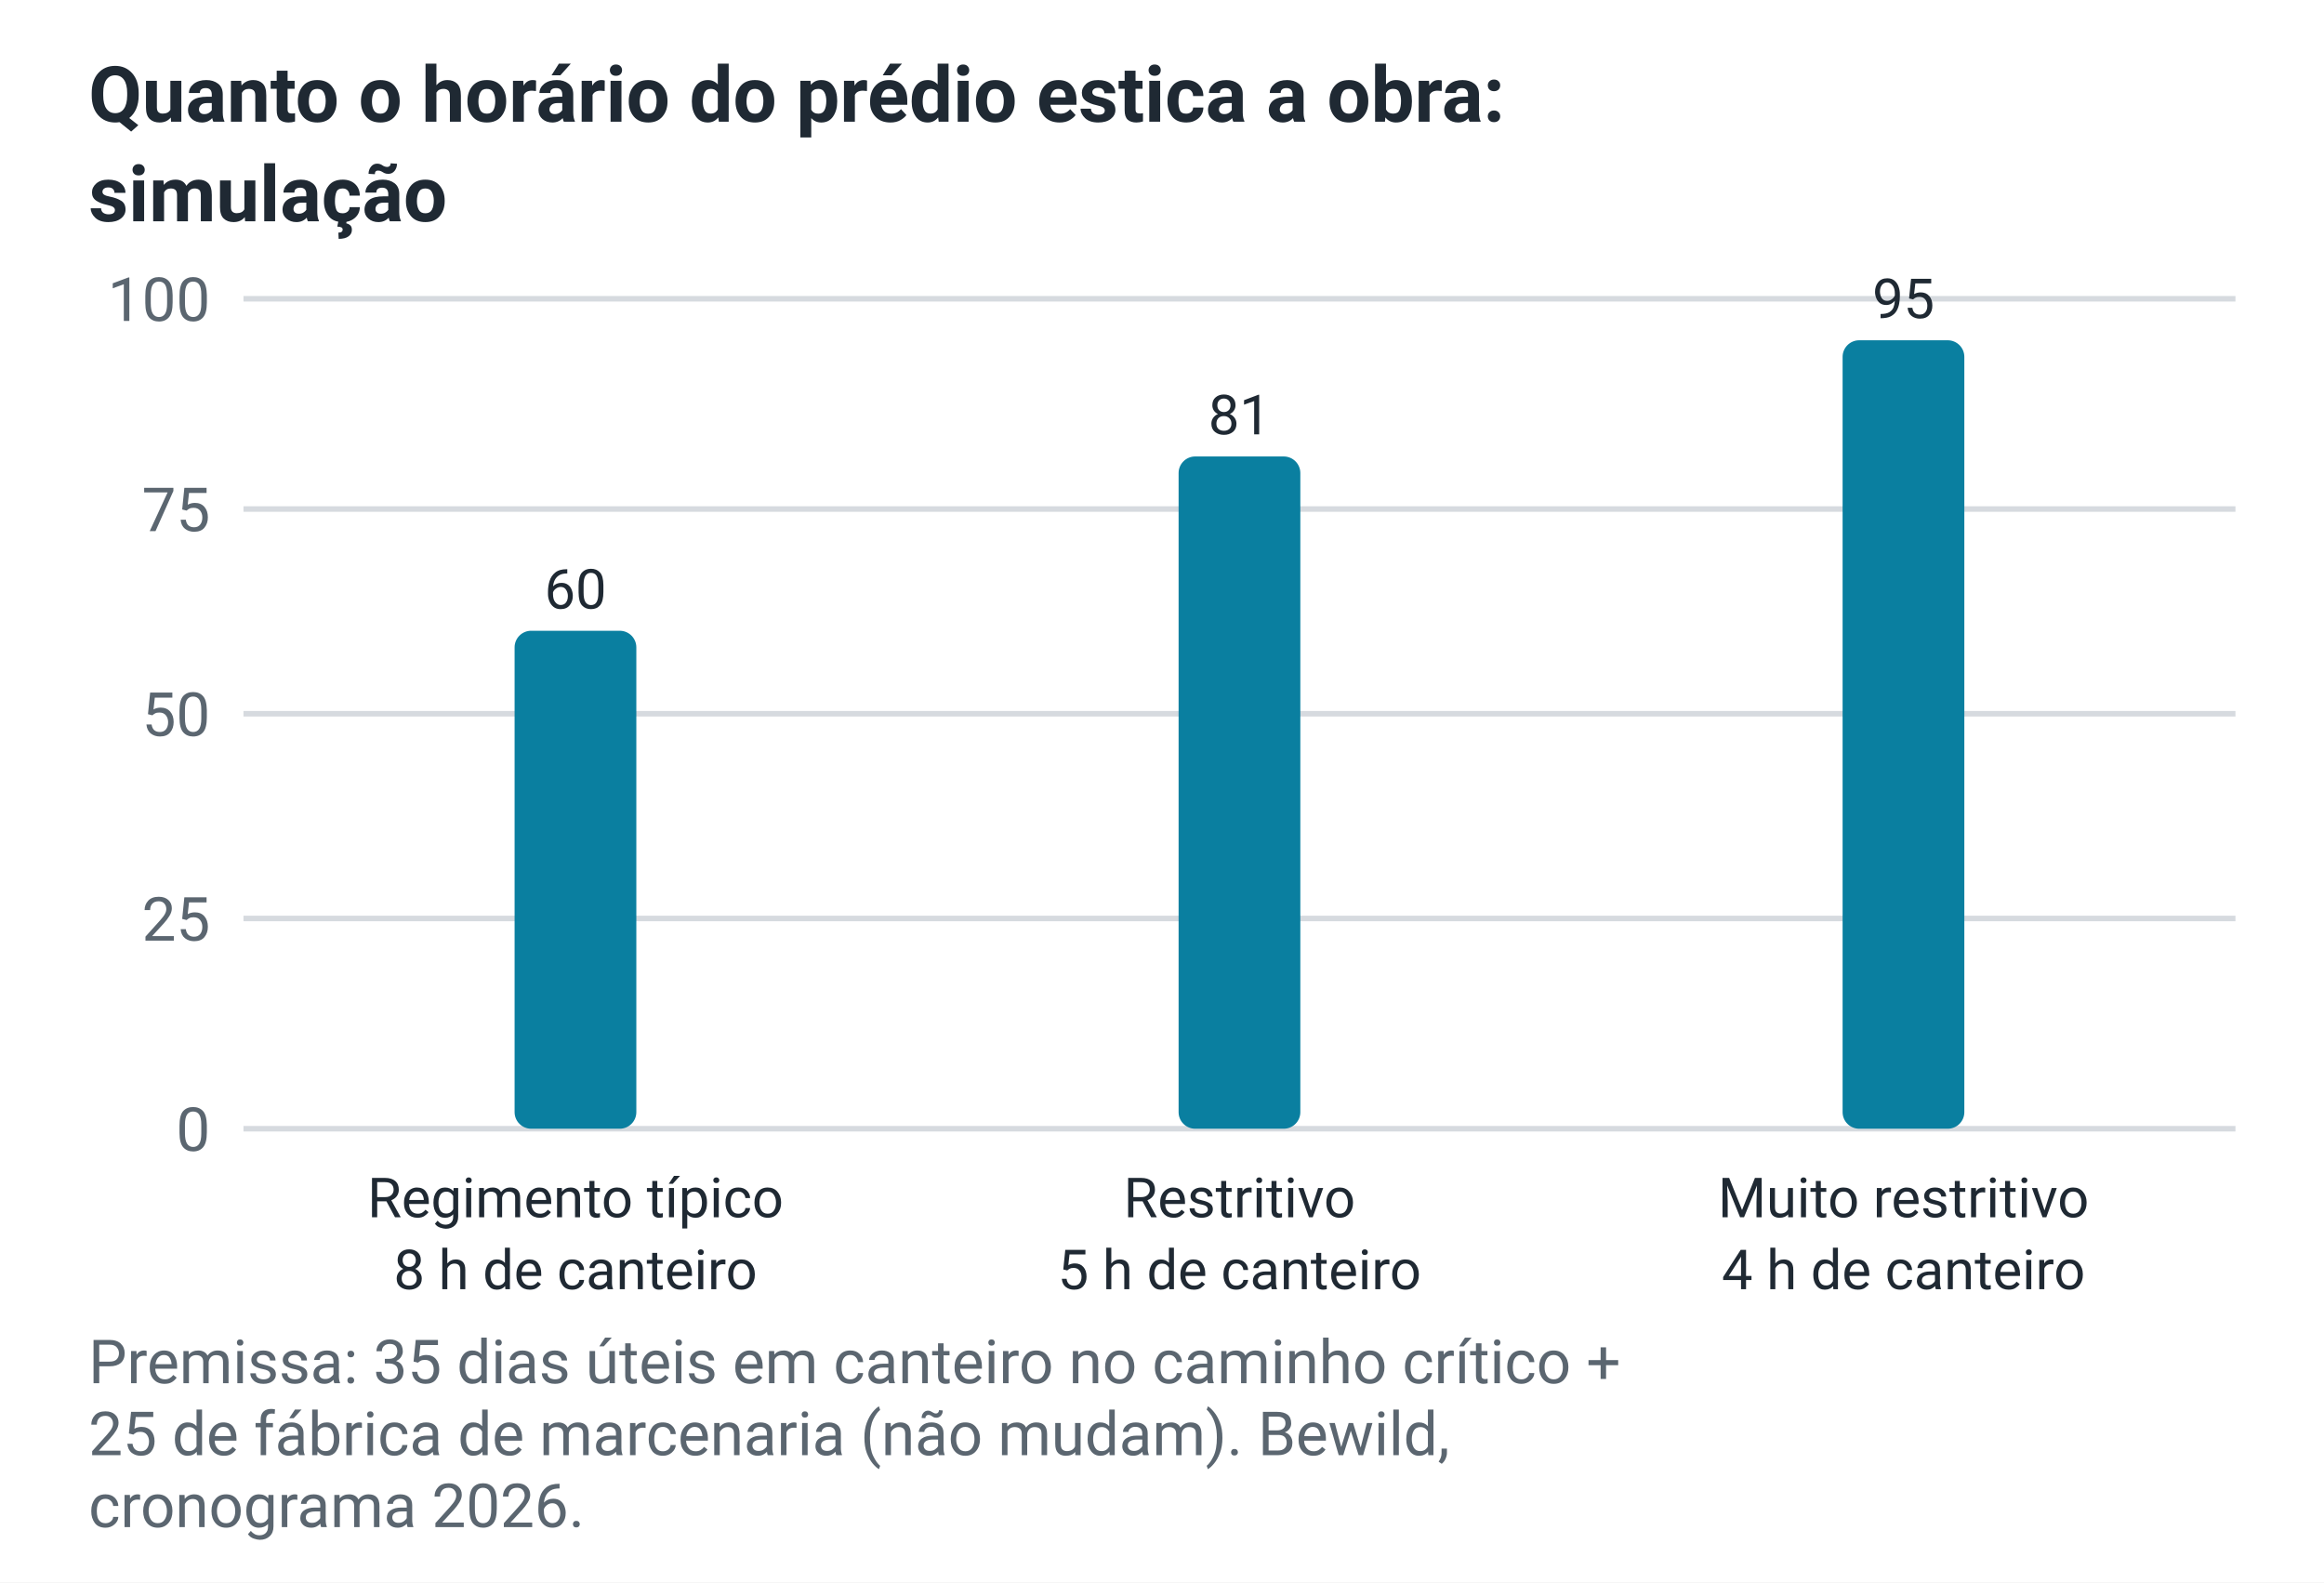
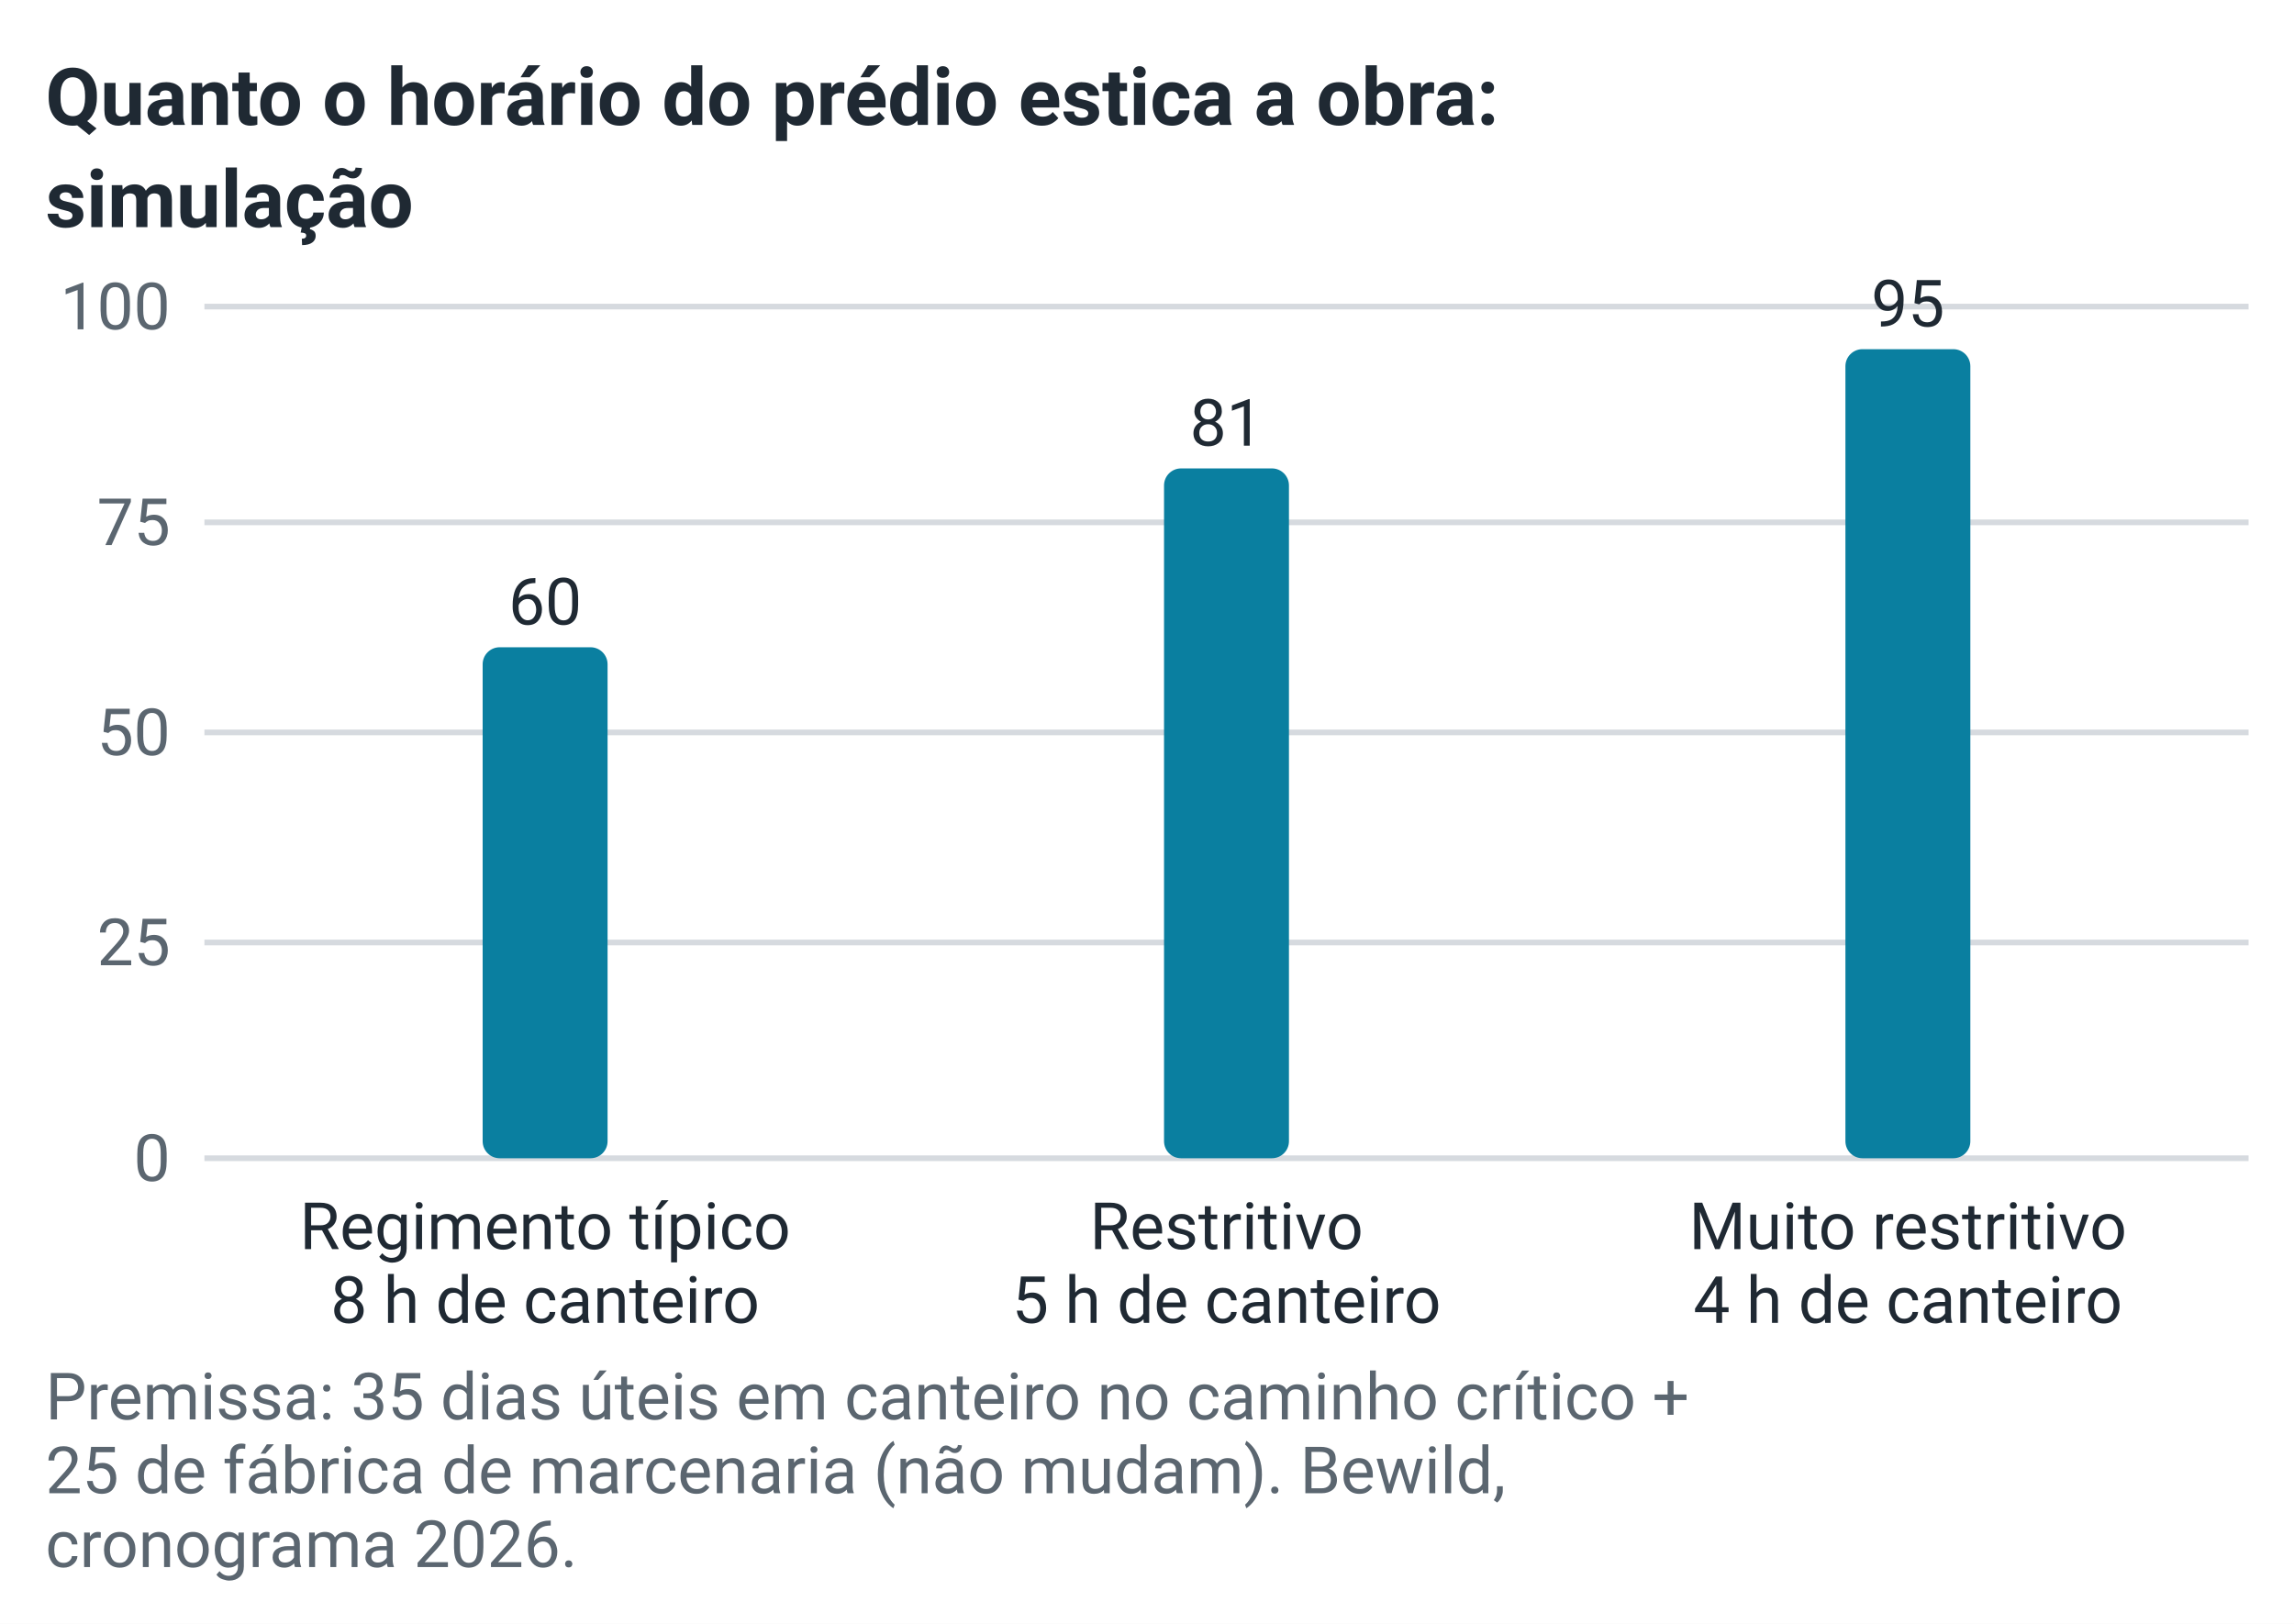
- <svg xmlns="http://www.w3.org/2000/svg" width="420" height="286" viewBox="0 0 420 286" role="img" font-family="-apple-system,Segoe UI,Roboto,Helvetica,Arial,sans-serif">
+ <svg xmlns="http://www.w3.org/2000/svg" width="404" height="286" viewBox="8 0 404 286" role="img" font-family="-apple-system,Segoe UI,Roboto,Helvetica,Arial,sans-serif">
  <rect width="420" height="286" fill="#FFFFFF" />
  <text x="16" y="22" font-size="14" font-weight="700" fill="#1F2933">Quanto o horário do prédio estica a obra:</text>
  <text x="16" y="40" font-size="14" font-weight="700" fill="#1F2933">simulação</text>
  <line x1="44" y1="204" x2="404" y2="204" stroke="#D6DADF" stroke-width="1" />
-   <text x="38" y="208" font-size="11" text-anchor="end" fill="#5B6670">0</text>
+   <text x="38" y="208" font-size="11.5" text-anchor="end" fill="#5B6670">0</text>
  <line x1="44" y1="166" x2="404" y2="166" stroke="#D6DADF" stroke-width="1" />
-   <text x="38" y="170" font-size="11" text-anchor="end" fill="#5B6670">25</text>
+   <text x="38" y="170" font-size="11.5" text-anchor="end" fill="#5B6670">25</text>
  <line x1="44" y1="129" x2="404" y2="129" stroke="#D6DADF" stroke-width="1" />
-   <text x="38" y="133" font-size="11" text-anchor="end" fill="#5B6670">50</text>
+   <text x="38" y="133" font-size="11.5" text-anchor="end" fill="#5B6670">50</text>
  <line x1="44" y1="92" x2="404" y2="92" stroke="#D6DADF" stroke-width="1" />
-   <text x="38" y="96" font-size="11" text-anchor="end" fill="#5B6670">75</text>
+   <text x="38" y="96" font-size="11.5" text-anchor="end" fill="#5B6670">75</text>
  <line x1="44" y1="54" x2="404" y2="54" stroke="#D6DADF" stroke-width="1" />
-   <text x="38" y="58" font-size="11" text-anchor="end" fill="#5B6670">100</text>
+   <text x="38" y="58" font-size="11.5" text-anchor="end" fill="#5B6670">100</text>
  <rect x="93.0" y="114.0" width="22.0" height="90.0" rx="3" fill="#0A7FA0" />
-   <text x="104.0" y="110.0" font-size="10" text-anchor="middle" fill="#1F2933">60</text>
-   <text x="104.0" y="220" font-size="10" text-anchor="middle" fill="#1F2933">Regimento típico</text>
-   <text x="104.0" y="233.0" font-size="10" text-anchor="middle" fill="#1F2933">8 h de canteiro</text>
+   <text x="104.0" y="110.0" font-size="11.5" text-anchor="middle" fill="#1F2933">60</text>
+   <text x="104.0" y="220" font-size="11.5" text-anchor="middle" fill="#1F2933">Regimento típico</text>
+   <text x="104.0" y="233.0" font-size="11.5" text-anchor="middle" fill="#1F2933">8 h de canteiro</text>
  <rect x="213.0" y="82.5" width="22.0" height="121.5" rx="3" fill="#0A7FA0" />
-   <text x="224.0" y="78.5" font-size="10" text-anchor="middle" fill="#1F2933">81</text>
-   <text x="224.0" y="220" font-size="10" text-anchor="middle" fill="#1F2933">Restritivo</text>
-   <text x="224.0" y="233.0" font-size="10" text-anchor="middle" fill="#1F2933">5 h de canteiro</text>
+   <text x="224.0" y="78.5" font-size="11.5" text-anchor="middle" fill="#1F2933">81</text>
+   <text x="224.0" y="220" font-size="11.5" text-anchor="middle" fill="#1F2933">Restritivo</text>
+   <text x="224.0" y="233.0" font-size="11.5" text-anchor="middle" fill="#1F2933">5 h de canteiro</text>
  <rect x="333.0" y="61.5" width="22.0" height="142.5" rx="3" fill="#0A7FA0" />
-   <text x="344.0" y="57.5" font-size="10" text-anchor="middle" fill="#1F2933">95</text>
-   <text x="344.0" y="220" font-size="10" text-anchor="middle" fill="#1F2933">Muito restritivo</text>
-   <text x="344.0" y="233.0" font-size="10" text-anchor="middle" fill="#1F2933">4 h de canteiro</text>
-   <text x="16" y="250" font-size="11" fill="#5B6670">Premissa: 35 dias úteis em canteiro no caminho crítico +</text>
-   <text x="16" y="263" font-size="11" fill="#5B6670">25 de fábrica de marcenaria (não mudam). Bewild,</text>
-   <text x="16" y="276" font-size="11" fill="#5B6670">cronograma 2026.</text>
+   <text x="344.0" y="57.5" font-size="11.5" text-anchor="middle" fill="#1F2933">95</text>
+   <text x="344.0" y="220" font-size="11.5" text-anchor="middle" fill="#1F2933">Muito restritivo</text>
+   <text x="344.0" y="233.0" font-size="11.5" text-anchor="middle" fill="#1F2933">4 h de canteiro</text>
+   <text x="16" y="250" font-size="11.5" fill="#5B6670">Premissa: 35 dias úteis em canteiro no caminho crítico +</text>
+   <text x="16" y="263" font-size="11.5" fill="#5B6670">25 de fábrica de marcenaria (não mudam). Bewild,</text>
+   <text x="16" y="276" font-size="11.5" fill="#5B6670">cronograma 2026.</text>
</svg>
